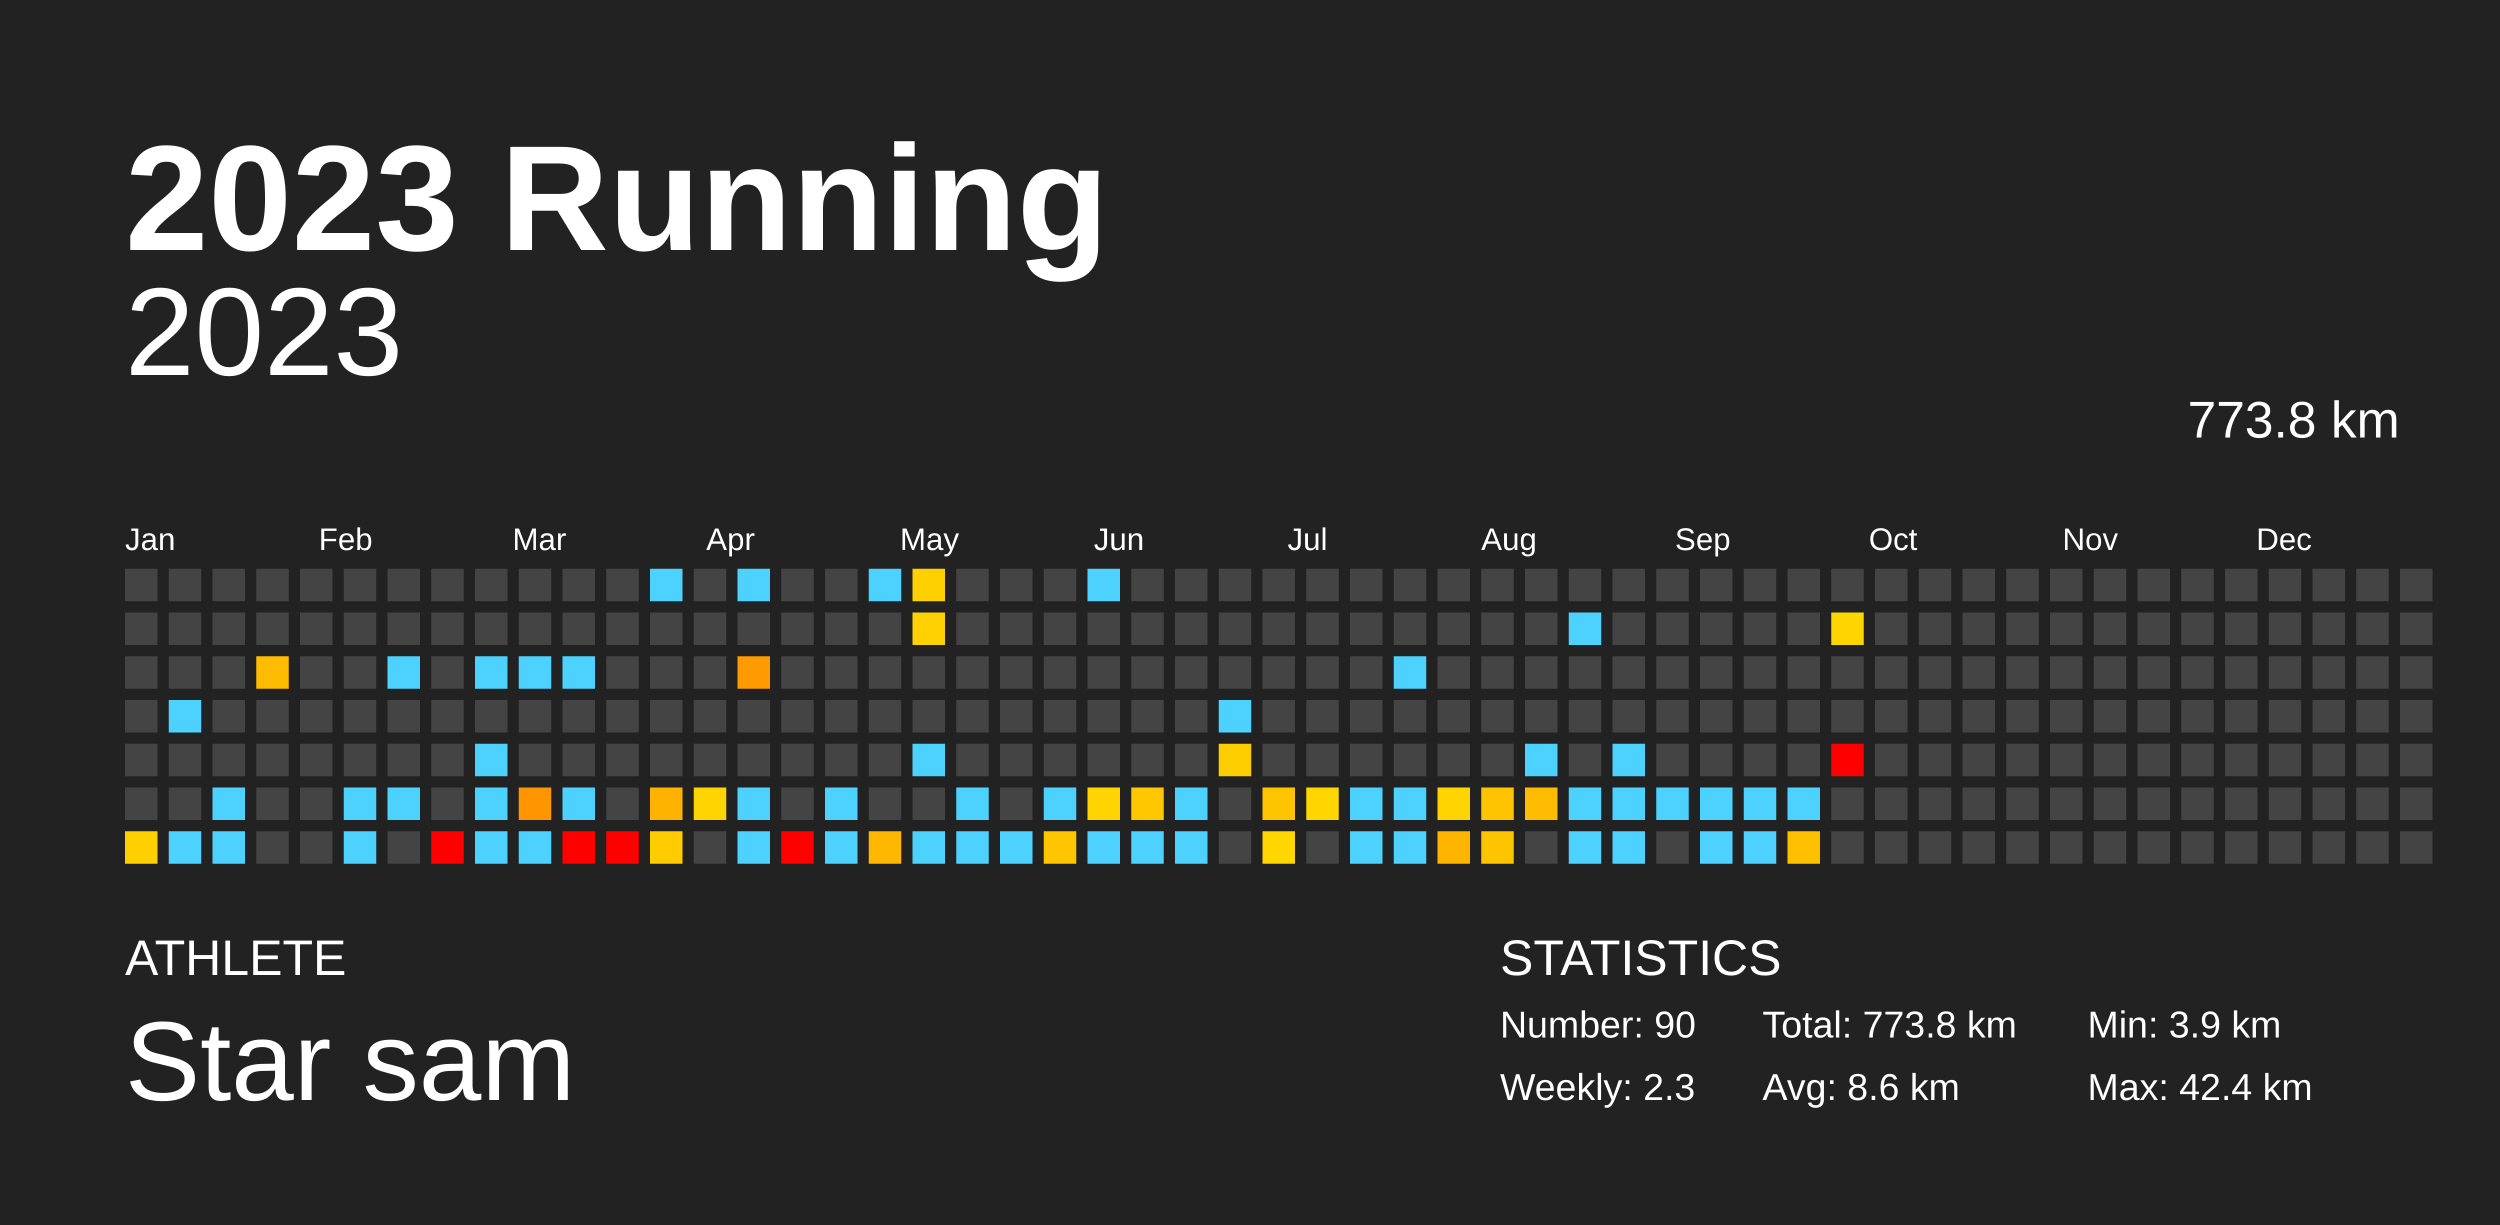
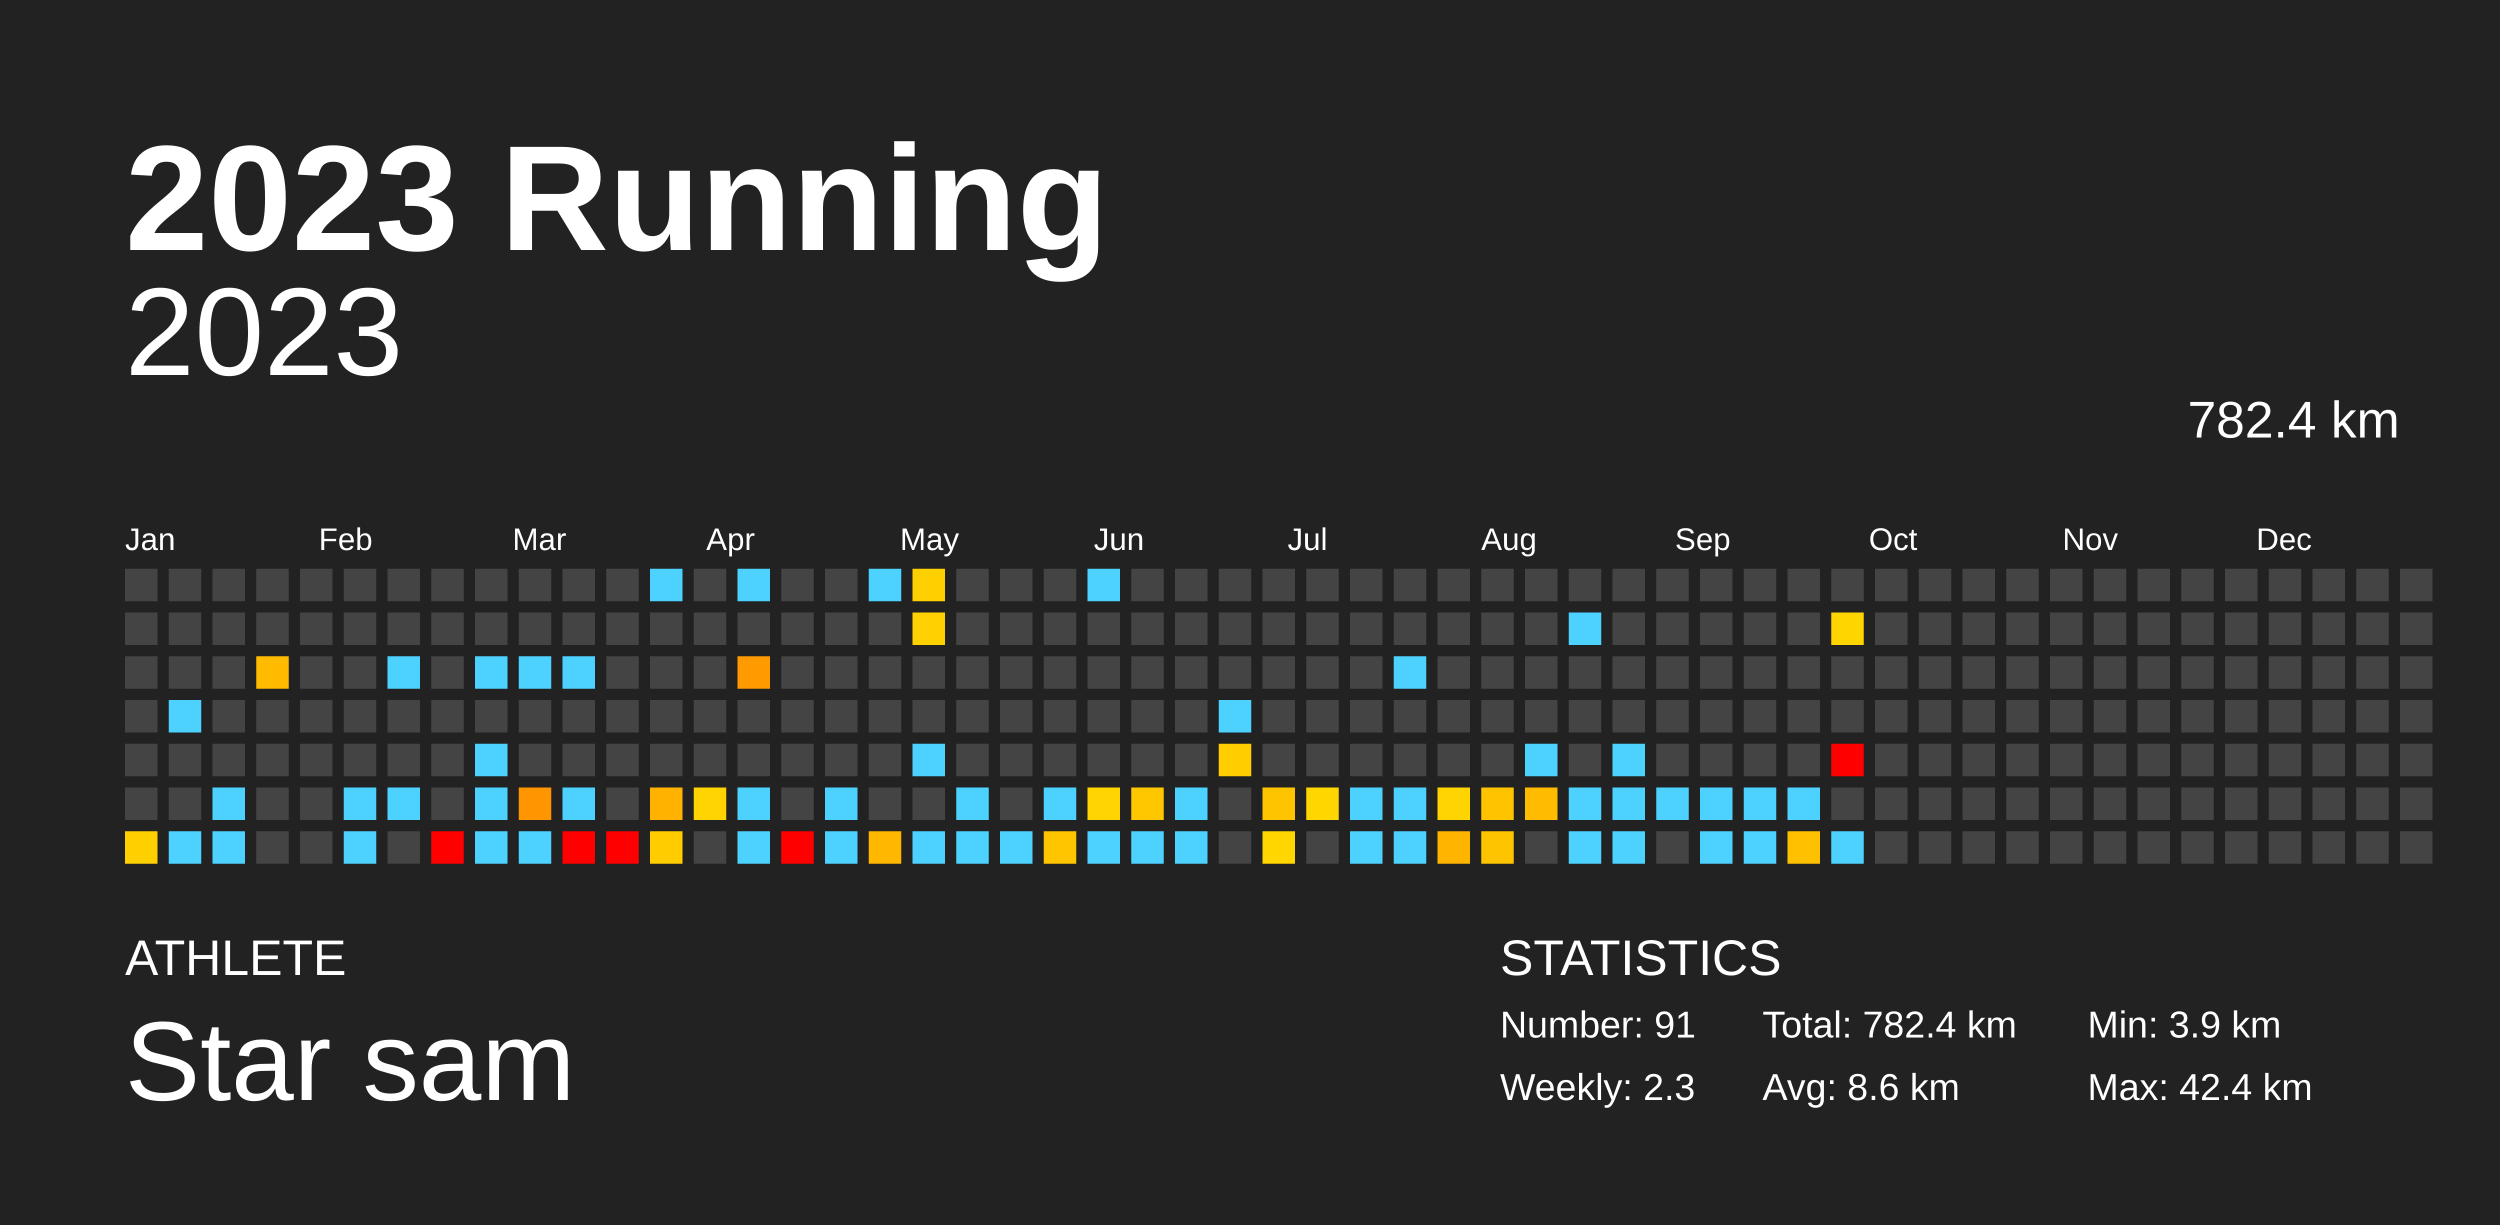
<svg xmlns="http://www.w3.org/2000/svg" baseProfile="full" height="98mm" version="1.1" viewBox="0,0,200,98" width="200mm">
  <defs />
  <rect fill="#222222" height="98" width="200" x="0" y="0" />
  <text fill="#FFFFFF" style="font-size:12px; font-family:Arial; font-weight:bold;" x="10" y="20">2023 Running</text>
  <text fill="#FFFFFF" style="font-size:4px; font-family:Arial" x="10" y="78">ATHLETE</text>
  <text fill="#FFFFFF" style="font-size:9px; font-family:Arial" x="10" y="88">Star sam</text>
  <text fill="#FFFFFF" style="font-size:4px; font-family:Arial" x="120" y="78">STATISTICS</text>
-   <text fill="#FFFFFF" style="font-size:3px; font-family:Arial" x="120" y="83">Number: 90</text>
+   <text fill="#FFFFFF" style="font-size:3px; font-family:Arial" x="120" y="83">Number: 91</text>
  <text fill="#FFFFFF" style="font-size:3px; font-family:Arial" x="120" y="88">Weekly: 2.3</text>
-   <text fill="#FFFFFF" style="font-size:3px; font-family:Arial" x="141" y="83">Total: 773.8 km</text>
+   <text fill="#FFFFFF" style="font-size:3px; font-family:Arial" x="141" y="83">Total: 782.4 km</text>
  <text fill="#FFFFFF" style="font-size:3px; font-family:Arial" x="141" y="88">Avg: 8.6 km</text>
  <text fill="#FFFFFF" style="font-size:3px; font-family:Arial" x="167" y="83">Min: 3.9 km</text>
  <text fill="#FFFFFF" style="font-size:3px; font-family:Arial" x="167" y="88">Max: 42.4 km</text>
  <text alignment-baseline="hanging" fill="#FFFFFF" style="font-size:10.0px; font-family:Arial;" x="10" y="30">2023</text>
-   <text alignment-baseline="hanging" fill="#FFFFFF" style="font-size:4.125px; font-family:Arial;" x="175" y="35">773.8 km</text>
+   <text alignment-baseline="hanging" fill="#FFFFFF" style="font-size:4.125px; font-family:Arial;" x="175" y="35">782.4 km</text>
  <text fill="#FFFFFF" style="font-size:2.5px; font-family:Arial" x="10.0" y="44">Jan</text>
  <text fill="#FFFFFF" style="font-size:2.5px; font-family:Arial" x="25.5" y="44">Feb</text>
  <text fill="#FFFFFF" style="font-size:2.5px; font-family:Arial" x="41.0" y="44">Mar</text>
  <text fill="#FFFFFF" style="font-size:2.5px; font-family:Arial" x="56.5" y="44">Apr</text>
  <text fill="#FFFFFF" style="font-size:2.5px; font-family:Arial" x="72.0" y="44">May</text>
  <text fill="#FFFFFF" style="font-size:2.5px; font-family:Arial" x="87.5" y="44">Jun</text>
  <text fill="#FFFFFF" style="font-size:2.5px; font-family:Arial" x="103.0" y="44">Jul</text>
  <text fill="#FFFFFF" style="font-size:2.5px; font-family:Arial" x="118.5" y="44">Aug</text>
  <text fill="#FFFFFF" style="font-size:2.5px; font-family:Arial" x="134.0" y="44">Sep</text>
  <text fill="#FFFFFF" style="font-size:2.5px; font-family:Arial" x="149.5" y="44">Oct</text>
  <text fill="#FFFFFF" style="font-size:2.5px; font-family:Arial" x="165.0" y="44">Nov</text>
  <text fill="#FFFFFF" style="font-size:2.5px; font-family:Arial" x="180.5" y="44">Dec</text>
  <rect fill="#444444" height="2.6" width="2.6" x="10.0" y="45.5" />
  <rect fill="#444444" height="2.6" width="2.6" x="10.0" y="49.0" />
  <rect fill="#444444" height="2.6" width="2.6" x="10.0" y="52.5" />
  <rect fill="#444444" height="2.6" width="2.6" x="10.0" y="56.0" />
  <rect fill="#444444" height="2.6" width="2.6" x="10.0" y="59.5" />
  <rect fill="#444444" height="2.6" width="2.6" x="10.0" y="63.0" />
  <rect fill="#ffd000" height="2.6" width="2.6" x="10.0" y="66.5" />
  <rect fill="#444444" height="2.6" width="2.6" x="13.5" y="45.5" />
  <rect fill="#444444" height="2.6" width="2.6" x="13.5" y="49.0" />
  <rect fill="#444444" height="2.6" width="2.6" x="13.5" y="52.5" />
  <rect fill="#4dd2ff" height="2.6" width="2.6" x="13.5" y="56.0" />
  <rect fill="#444444" height="2.6" width="2.6" x="13.5" y="59.5" />
  <rect fill="#444444" height="2.6" width="2.6" x="13.5" y="63.0" />
  <rect fill="#4dd2ff" height="2.6" width="2.6" x="13.5" y="66.5" />
  <rect fill="#444444" height="2.6" width="2.6" x="17.0" y="45.5" />
  <rect fill="#444444" height="2.6" width="2.6" x="17.0" y="49.0" />
  <rect fill="#444444" height="2.6" width="2.6" x="17.0" y="52.5" />
  <rect fill="#444444" height="2.6" width="2.6" x="17.0" y="56.0" />
  <rect fill="#444444" height="2.6" width="2.6" x="17.0" y="59.5" />
  <rect fill="#4dd2ff" height="2.6" width="2.6" x="17.0" y="63.0" />
  <rect fill="#4dd2ff" height="2.6" width="2.6" x="17.0" y="66.5" />
  <rect fill="#444444" height="2.6" width="2.6" x="20.5" y="45.5" />
  <rect fill="#444444" height="2.6" width="2.6" x="20.5" y="49.0" />
  <rect fill="#ffbb00" height="2.6" width="2.6" x="20.5" y="52.5" />
  <rect fill="#444444" height="2.6" width="2.6" x="20.5" y="56.0" />
  <rect fill="#444444" height="2.6" width="2.6" x="20.5" y="59.5" />
  <rect fill="#444444" height="2.6" width="2.6" x="20.5" y="63.0" />
  <rect fill="#444444" height="2.6" width="2.6" x="20.5" y="66.5" />
  <rect fill="#444444" height="2.6" width="2.6" x="24.0" y="45.5" />
  <rect fill="#444444" height="2.6" width="2.6" x="24.0" y="49.0" />
  <rect fill="#444444" height="2.6" width="2.6" x="24.0" y="52.5" />
  <rect fill="#444444" height="2.6" width="2.6" x="24.0" y="56.0" />
  <rect fill="#444444" height="2.6" width="2.6" x="24.0" y="59.5" />
  <rect fill="#444444" height="2.6" width="2.6" x="24.0" y="63.0" />
  <rect fill="#444444" height="2.6" width="2.6" x="24.0" y="66.5" />
  <rect fill="#444444" height="2.6" width="2.6" x="27.5" y="45.5" />
  <rect fill="#444444" height="2.6" width="2.6" x="27.5" y="49.0" />
  <rect fill="#444444" height="2.6" width="2.6" x="27.5" y="52.5" />
  <rect fill="#444444" height="2.6" width="2.6" x="27.5" y="56.0" />
  <rect fill="#444444" height="2.6" width="2.6" x="27.5" y="59.5" />
  <rect fill="#4dd2ff" height="2.6" width="2.6" x="27.5" y="63.0" />
  <rect fill="#4dd2ff" height="2.6" width="2.6" x="27.5" y="66.5" />
  <rect fill="#444444" height="2.6" width="2.6" x="31.0" y="45.5" />
  <rect fill="#444444" height="2.6" width="2.6" x="31.0" y="49.0" />
  <rect fill="#4dd2ff" height="2.6" width="2.6" x="31.0" y="52.5" />
  <rect fill="#444444" height="2.6" width="2.6" x="31.0" y="56.0" />
  <rect fill="#444444" height="2.6" width="2.6" x="31.0" y="59.5" />
  <rect fill="#4dd2ff" height="2.6" width="2.6" x="31.0" y="63.0" />
  <rect fill="#444444" height="2.6" width="2.6" x="31.0" y="66.5" />
  <rect fill="#444444" height="2.6" width="2.6" x="34.5" y="45.5" />
  <rect fill="#444444" height="2.6" width="2.6" x="34.5" y="49.0" />
  <rect fill="#444444" height="2.6" width="2.6" x="34.5" y="52.5" />
  <rect fill="#444444" height="2.6" width="2.6" x="34.5" y="56.0" />
  <rect fill="#444444" height="2.6" width="2.6" x="34.5" y="59.5" />
  <rect fill="#444444" height="2.6" width="2.6" x="34.5" y="63.0" />
  <rect fill="red" height="2.6" width="2.6" x="34.5" y="66.5" />
  <rect fill="#444444" height="2.6" width="2.6" x="38.0" y="45.5" />
  <rect fill="#444444" height="2.6" width="2.6" x="38.0" y="49.0" />
  <rect fill="#4dd2ff" height="2.6" width="2.6" x="38.0" y="52.5" />
  <rect fill="#444444" height="2.6" width="2.6" x="38.0" y="56.0" />
  <rect fill="#4dd2ff" height="2.6" width="2.6" x="38.0" y="59.5" />
  <rect fill="#4dd2ff" height="2.6" width="2.6" x="38.0" y="63.0" />
  <rect fill="#4dd2ff" height="2.6" width="2.6" x="38.0" y="66.5" />
  <rect fill="#444444" height="2.6" width="2.6" x="41.5" y="45.5" />
  <rect fill="#444444" height="2.6" width="2.6" x="41.5" y="49.0" />
  <rect fill="#4dd2ff" height="2.6" width="2.6" x="41.5" y="52.5" />
  <rect fill="#444444" height="2.6" width="2.6" x="41.5" y="56.0" />
  <rect fill="#444444" height="2.6" width="2.6" x="41.5" y="59.5" />
  <rect fill="#ff9500" height="2.6" width="2.6" x="41.5" y="63.0" />
  <rect fill="#4dd2ff" height="2.6" width="2.6" x="41.5" y="66.5" />
  <rect fill="#444444" height="2.6" width="2.6" x="45.0" y="45.5" />
  <rect fill="#444444" height="2.6" width="2.6" x="45.0" y="49.0" />
  <rect fill="#4dd2ff" height="2.6" width="2.6" x="45.0" y="52.5" />
  <rect fill="#444444" height="2.6" width="2.6" x="45.0" y="56.0" />
  <rect fill="#444444" height="2.6" width="2.6" x="45.0" y="59.5" />
  <rect fill="#4dd2ff" height="2.6" width="2.6" x="45.0" y="63.0" />
  <rect fill="red" height="2.6" width="2.6" x="45.0" y="66.5" />
  <rect fill="#444444" height="2.6" width="2.6" x="48.5" y="45.5" />
  <rect fill="#444444" height="2.6" width="2.6" x="48.5" y="49.0" />
  <rect fill="#444444" height="2.6" width="2.6" x="48.5" y="52.5" />
  <rect fill="#444444" height="2.6" width="2.6" x="48.5" y="56.0" />
  <rect fill="#444444" height="2.6" width="2.6" x="48.5" y="59.5" />
  <rect fill="#444444" height="2.6" width="2.6" x="48.5" y="63.0" />
  <rect fill="red" height="2.6" width="2.6" x="48.5" y="66.5" />
  <rect fill="#4dd2ff" height="2.6" width="2.6" x="52.0" y="45.5" />
  <rect fill="#444444" height="2.6" width="2.6" x="52.0" y="49.0" />
  <rect fill="#444444" height="2.6" width="2.6" x="52.0" y="52.5" />
  <rect fill="#444444" height="2.6" width="2.6" x="52.0" y="56.0" />
  <rect fill="#444444" height="2.6" width="2.6" x="52.0" y="59.5" />
  <rect fill="#ffb200" height="2.6" width="2.6" x="52.0" y="63.0" />
  <rect fill="#ffcc00" height="2.6" width="2.6" x="52.0" y="66.5" />
  <rect fill="#444444" height="2.6" width="2.6" x="55.5" y="45.5" />
  <rect fill="#444444" height="2.6" width="2.6" x="55.5" y="49.0" />
  <rect fill="#444444" height="2.6" width="2.6" x="55.5" y="52.5" />
  <rect fill="#444444" height="2.6" width="2.6" x="55.5" y="56.0" />
  <rect fill="#444444" height="2.6" width="2.6" x="55.5" y="59.5" />
  <rect fill="#ffd400" height="2.6" width="2.6" x="55.5" y="63.0" />
  <rect fill="#444444" height="2.6" width="2.6" x="55.5" y="66.5" />
  <rect fill="#4dd2ff" height="2.6" width="2.6" x="59.0" y="45.5" />
  <rect fill="#444444" height="2.6" width="2.6" x="59.0" y="49.0" />
  <rect fill="#ff9a00" height="2.6" width="2.6" x="59.0" y="52.5" />
  <rect fill="#444444" height="2.6" width="2.6" x="59.0" y="56.0" />
  <rect fill="#444444" height="2.6" width="2.6" x="59.0" y="59.5" />
  <rect fill="#4dd2ff" height="2.6" width="2.6" x="59.0" y="63.0" />
  <rect fill="#4dd2ff" height="2.6" width="2.6" x="59.0" y="66.5" />
  <rect fill="#444444" height="2.6" width="2.6" x="62.5" y="45.5" />
  <rect fill="#444444" height="2.6" width="2.6" x="62.5" y="49.0" />
  <rect fill="#444444" height="2.6" width="2.6" x="62.5" y="52.5" />
  <rect fill="#444444" height="2.6" width="2.6" x="62.5" y="56.0" />
  <rect fill="#444444" height="2.6" width="2.6" x="62.5" y="59.5" />
  <rect fill="#444444" height="2.6" width="2.6" x="62.5" y="63.0" />
  <rect fill="red" height="2.6" width="2.6" x="62.5" y="66.5" />
  <rect fill="#444444" height="2.6" width="2.6" x="66.0" y="45.5" />
  <rect fill="#444444" height="2.6" width="2.6" x="66.0" y="49.0" />
  <rect fill="#444444" height="2.6" width="2.6" x="66.0" y="52.5" />
  <rect fill="#444444" height="2.6" width="2.6" x="66.0" y="56.0" />
  <rect fill="#444444" height="2.6" width="2.6" x="66.0" y="59.5" />
  <rect fill="#4dd2ff" height="2.6" width="2.6" x="66.0" y="63.0" />
  <rect fill="#4dd2ff" height="2.6" width="2.6" x="66.0" y="66.5" />
  <rect fill="#4dd2ff" height="2.6" width="2.6" x="69.5" y="45.5" />
  <rect fill="#444444" height="2.6" width="2.6" x="69.5" y="49.0" />
  <rect fill="#444444" height="2.6" width="2.6" x="69.5" y="52.5" />
  <rect fill="#444444" height="2.6" width="2.6" x="69.5" y="56.0" />
  <rect fill="#444444" height="2.6" width="2.6" x="69.5" y="59.5" />
  <rect fill="#444444" height="2.6" width="2.6" x="69.5" y="63.0" />
  <rect fill="#ffb700" height="2.6" width="2.6" x="69.5" y="66.5" />
  <rect fill="#ffd000" height="2.6" width="2.6" x="73.0" y="45.5" />
  <rect fill="#ffd100" height="2.6" width="2.6" x="73.0" y="49.0" />
  <rect fill="#444444" height="2.6" width="2.6" x="73.0" y="52.5" />
  <rect fill="#444444" height="2.6" width="2.6" x="73.0" y="56.0" />
  <rect fill="#4dd2ff" height="2.6" width="2.6" x="73.0" y="59.5" />
  <rect fill="#444444" height="2.6" width="2.6" x="73.0" y="63.0" />
  <rect fill="#4dd2ff" height="2.6" width="2.6" x="73.0" y="66.5" />
  <rect fill="#444444" height="2.6" width="2.6" x="76.5" y="45.5" />
  <rect fill="#444444" height="2.6" width="2.6" x="76.5" y="49.0" />
  <rect fill="#444444" height="2.6" width="2.6" x="76.5" y="52.5" />
  <rect fill="#444444" height="2.6" width="2.6" x="76.5" y="56.0" />
  <rect fill="#444444" height="2.6" width="2.6" x="76.5" y="59.5" />
  <rect fill="#4dd2ff" height="2.6" width="2.6" x="76.5" y="63.0" />
  <rect fill="#4dd2ff" height="2.6" width="2.6" x="76.5" y="66.5" />
  <rect fill="#444444" height="2.6" width="2.6" x="80.0" y="45.5" />
  <rect fill="#444444" height="2.6" width="2.6" x="80.0" y="49.0" />
  <rect fill="#444444" height="2.6" width="2.6" x="80.0" y="52.5" />
  <rect fill="#444444" height="2.6" width="2.6" x="80.0" y="56.0" />
  <rect fill="#444444" height="2.6" width="2.6" x="80.0" y="59.5" />
  <rect fill="#444444" height="2.6" width="2.6" x="80.0" y="63.0" />
  <rect fill="#4dd2ff" height="2.6" width="2.6" x="80.0" y="66.5" />
  <rect fill="#444444" height="2.6" width="2.6" x="83.5" y="45.5" />
  <rect fill="#444444" height="2.6" width="2.6" x="83.5" y="49.0" />
  <rect fill="#444444" height="2.6" width="2.6" x="83.5" y="52.5" />
  <rect fill="#444444" height="2.6" width="2.6" x="83.5" y="56.0" />
  <rect fill="#444444" height="2.6" width="2.6" x="83.5" y="59.5" />
  <rect fill="#4dd2ff" height="2.6" width="2.6" x="83.5" y="63.0" />
  <rect fill="#ffc600" height="2.6" width="2.6" x="83.5" y="66.5" />
  <rect fill="#4dd2ff" height="2.6" width="2.6" x="87.0" y="45.5" />
  <rect fill="#444444" height="2.6" width="2.6" x="87.0" y="49.0" />
  <rect fill="#444444" height="2.6" width="2.6" x="87.0" y="52.5" />
  <rect fill="#444444" height="2.6" width="2.6" x="87.0" y="56.0" />
  <rect fill="#444444" height="2.6" width="2.6" x="87.0" y="59.5" />
  <rect fill="#ffd400" height="2.6" width="2.6" x="87.0" y="63.0" />
  <rect fill="#4dd2ff" height="2.6" width="2.6" x="87.0" y="66.5" />
  <rect fill="#444444" height="2.6" width="2.6" x="90.5" y="45.5" />
  <rect fill="#444444" height="2.6" width="2.6" x="90.5" y="49.0" />
  <rect fill="#444444" height="2.6" width="2.6" x="90.5" y="52.5" />
  <rect fill="#444444" height="2.6" width="2.6" x="90.5" y="56.0" />
  <rect fill="#444444" height="2.6" width="2.6" x="90.5" y="59.5" />
  <rect fill="#ffc700" height="2.6" width="2.6" x="90.5" y="63.0" />
  <rect fill="#4dd2ff" height="2.6" width="2.6" x="90.5" y="66.5" />
  <rect fill="#444444" height="2.6" width="2.6" x="94.0" y="45.5" />
  <rect fill="#444444" height="2.6" width="2.6" x="94.0" y="49.0" />
  <rect fill="#444444" height="2.6" width="2.6" x="94.0" y="52.5" />
  <rect fill="#444444" height="2.6" width="2.6" x="94.0" y="56.0" />
  <rect fill="#444444" height="2.6" width="2.6" x="94.0" y="59.5" />
  <rect fill="#4dd2ff" height="2.6" width="2.6" x="94.0" y="63.0" />
  <rect fill="#4dd2ff" height="2.6" width="2.6" x="94.0" y="66.5" />
  <rect fill="#444444" height="2.6" width="2.6" x="97.5" y="45.5" />
  <rect fill="#444444" height="2.6" width="2.6" x="97.5" y="49.0" />
  <rect fill="#444444" height="2.6" width="2.6" x="97.5" y="52.5" />
  <rect fill="#4dd2ff" height="2.6" width="2.6" x="97.5" y="56.0" />
  <rect fill="#ffcd00" height="2.6" width="2.6" x="97.5" y="59.5" />
  <rect fill="#444444" height="2.6" width="2.6" x="97.5" y="63.0" />
  <rect fill="#444444" height="2.6" width="2.6" x="97.5" y="66.5" />
  <rect fill="#444444" height="2.6" width="2.6" x="101.0" y="45.5" />
  <rect fill="#444444" height="2.6" width="2.6" x="101.0" y="49.0" />
  <rect fill="#444444" height="2.6" width="2.6" x="101.0" y="52.5" />
  <rect fill="#444444" height="2.6" width="2.6" x="101.0" y="56.0" />
  <rect fill="#444444" height="2.6" width="2.6" x="101.0" y="59.5" />
  <rect fill="#ffc400" height="2.6" width="2.6" x="101.0" y="63.0" />
  <rect fill="#ffd600" height="2.6" width="2.6" x="101.0" y="66.5" />
  <rect fill="#444444" height="2.6" width="2.6" x="104.5" y="45.5" />
  <rect fill="#444444" height="2.6" width="2.6" x="104.5" y="49.0" />
  <rect fill="#444444" height="2.6" width="2.6" x="104.5" y="52.5" />
  <rect fill="#444444" height="2.6" width="2.6" x="104.5" y="56.0" />
  <rect fill="#444444" height="2.6" width="2.6" x="104.5" y="59.5" />
  <rect fill="#ffd600" height="2.6" width="2.6" x="104.5" y="63.0" />
  <rect fill="#444444" height="2.6" width="2.6" x="104.5" y="66.5" />
  <rect fill="#444444" height="2.6" width="2.6" x="108.0" y="45.5" />
  <rect fill="#444444" height="2.6" width="2.6" x="108.0" y="49.0" />
  <rect fill="#444444" height="2.6" width="2.6" x="108.0" y="52.5" />
  <rect fill="#444444" height="2.6" width="2.6" x="108.0" y="56.0" />
  <rect fill="#444444" height="2.6" width="2.6" x="108.0" y="59.5" />
  <rect fill="#4dd2ff" height="2.6" width="2.6" x="108.0" y="63.0" />
  <rect fill="#4dd2ff" height="2.6" width="2.6" x="108.0" y="66.5" />
  <rect fill="#444444" height="2.6" width="2.6" x="111.5" y="45.5" />
  <rect fill="#444444" height="2.6" width="2.6" x="111.5" y="49.0" />
  <rect fill="#4dd2ff" height="2.6" width="2.6" x="111.5" y="52.5" />
  <rect fill="#444444" height="2.6" width="2.6" x="111.5" y="56.0" />
  <rect fill="#444444" height="2.6" width="2.6" x="111.5" y="59.5" />
  <rect fill="#4dd2ff" height="2.6" width="2.6" x="111.5" y="63.0" />
  <rect fill="#4dd2ff" height="2.6" width="2.6" x="111.5" y="66.5" />
  <rect fill="#444444" height="2.6" width="2.6" x="115.0" y="45.5" />
  <rect fill="#444444" height="2.6" width="2.6" x="115.0" y="49.0" />
  <rect fill="#444444" height="2.6" width="2.6" x="115.0" y="52.5" />
  <rect fill="#444444" height="2.6" width="2.6" x="115.0" y="56.0" />
  <rect fill="#444444" height="2.6" width="2.6" x="115.0" y="59.5" />
  <rect fill="#ffd400" height="2.6" width="2.6" x="115.0" y="63.0" />
  <rect fill="#ffb400" height="2.6" width="2.6" x="115.0" y="66.5" />
  <rect fill="#444444" height="2.6" width="2.6" x="118.5" y="45.5" />
  <rect fill="#444444" height="2.6" width="2.6" x="118.5" y="49.0" />
  <rect fill="#444444" height="2.6" width="2.6" x="118.5" y="52.5" />
  <rect fill="#444444" height="2.6" width="2.6" x="118.5" y="56.0" />
  <rect fill="#444444" height="2.6" width="2.6" x="118.5" y="59.5" />
  <rect fill="#ffc300" height="2.6" width="2.6" x="118.5" y="63.0" />
  <rect fill="#ffc400" height="2.6" width="2.6" x="118.5" y="66.5" />
  <rect fill="#444444" height="2.6" width="2.6" x="122.0" y="45.5" />
  <rect fill="#444444" height="2.6" width="2.6" x="122.0" y="49.0" />
  <rect fill="#444444" height="2.6" width="2.6" x="122.0" y="52.5" />
  <rect fill="#444444" height="2.6" width="2.6" x="122.0" y="56.0" />
  <rect fill="#4dd2ff" height="2.6" width="2.6" x="122.0" y="59.5" />
  <rect fill="#ffbc00" height="2.6" width="2.6" x="122.0" y="63.0" />
  <rect fill="#444444" height="2.6" width="2.6" x="122.0" y="66.5" />
  <rect fill="#444444" height="2.6" width="2.6" x="125.5" y="45.5" />
  <rect fill="#4dd2ff" height="2.6" width="2.6" x="125.5" y="49.0" />
  <rect fill="#444444" height="2.6" width="2.6" x="125.5" y="52.5" />
  <rect fill="#444444" height="2.6" width="2.6" x="125.5" y="56.0" />
  <rect fill="#444444" height="2.6" width="2.6" x="125.5" y="59.5" />
  <rect fill="#4dd2ff" height="2.6" width="2.6" x="125.5" y="63.0" />
  <rect fill="#4dd2ff" height="2.6" width="2.6" x="125.5" y="66.5" />
  <rect fill="#444444" height="2.6" width="2.6" x="129.0" y="45.5" />
  <rect fill="#444444" height="2.6" width="2.6" x="129.0" y="49.0" />
  <rect fill="#444444" height="2.6" width="2.6" x="129.0" y="52.5" />
  <rect fill="#444444" height="2.6" width="2.6" x="129.0" y="56.0" />
  <rect fill="#4dd2ff" height="2.6" width="2.6" x="129.0" y="59.5" />
  <rect fill="#4dd2ff" height="2.6" width="2.6" x="129.0" y="63.0" />
  <rect fill="#4dd2ff" height="2.6" width="2.6" x="129.0" y="66.5" />
  <rect fill="#444444" height="2.6" width="2.6" x="132.5" y="45.5" />
  <rect fill="#444444" height="2.6" width="2.6" x="132.5" y="49.0" />
  <rect fill="#444444" height="2.6" width="2.6" x="132.5" y="52.5" />
  <rect fill="#444444" height="2.6" width="2.6" x="132.5" y="56.0" />
  <rect fill="#444444" height="2.6" width="2.6" x="132.5" y="59.5" />
  <rect fill="#4dd2ff" height="2.6" width="2.6" x="132.5" y="63.0" />
  <rect fill="#444444" height="2.6" width="2.6" x="132.5" y="66.5" />
  <rect fill="#444444" height="2.6" width="2.6" x="136.0" y="45.5" />
  <rect fill="#444444" height="2.6" width="2.6" x="136.0" y="49.0" />
  <rect fill="#444444" height="2.6" width="2.6" x="136.0" y="52.5" />
  <rect fill="#444444" height="2.6" width="2.6" x="136.0" y="56.0" />
  <rect fill="#444444" height="2.6" width="2.6" x="136.0" y="59.5" />
  <rect fill="#4dd2ff" height="2.6" width="2.6" x="136.0" y="63.0" />
  <rect fill="#4dd2ff" height="2.6" width="2.6" x="136.0" y="66.5" />
  <rect fill="#444444" height="2.6" width="2.6" x="139.5" y="45.5" />
  <rect fill="#444444" height="2.6" width="2.6" x="139.5" y="49.0" />
  <rect fill="#444444" height="2.6" width="2.6" x="139.5" y="52.5" />
  <rect fill="#444444" height="2.6" width="2.6" x="139.5" y="56.0" />
  <rect fill="#444444" height="2.6" width="2.6" x="139.5" y="59.5" />
  <rect fill="#4dd2ff" height="2.6" width="2.6" x="139.5" y="63.0" />
  <rect fill="#4dd2ff" height="2.6" width="2.6" x="139.5" y="66.5" />
  <rect fill="#444444" height="2.6" width="2.6" x="143.0" y="45.5" />
  <rect fill="#444444" height="2.6" width="2.6" x="143.0" y="49.0" />
  <rect fill="#444444" height="2.6" width="2.6" x="143.0" y="52.5" />
  <rect fill="#444444" height="2.6" width="2.6" x="143.0" y="56.0" />
  <rect fill="#444444" height="2.6" width="2.6" x="143.0" y="59.5" />
  <rect fill="#4dd2ff" height="2.6" width="2.6" x="143.0" y="63.0" />
  <rect fill="#ffc000" height="2.6" width="2.6" x="143.0" y="66.5" />
  <rect fill="#444444" height="2.6" width="2.6" x="146.5" y="45.5" />
  <rect fill="#ffd500" height="2.6" width="2.6" x="146.5" y="49.0" />
  <rect fill="#444444" height="2.6" width="2.6" x="146.5" y="52.5" />
  <rect fill="#444444" height="2.6" width="2.6" x="146.5" y="56.0" />
  <rect fill="red" height="2.6" width="2.6" x="146.5" y="59.5" />
  <rect fill="#444444" height="2.6" width="2.6" x="146.5" y="63.0" />
-   <rect fill="#444444" height="2.6" width="2.6" x="146.5" y="66.5" />
+   <rect fill="#4dd2ff" height="2.6" width="2.6" x="146.5" y="66.5" />
  <rect fill="#444444" height="2.6" width="2.6" x="150.0" y="45.5" />
  <rect fill="#444444" height="2.6" width="2.6" x="150.0" y="49.0" />
  <rect fill="#444444" height="2.6" width="2.6" x="150.0" y="52.5" />
  <rect fill="#444444" height="2.6" width="2.6" x="150.0" y="56.0" />
  <rect fill="#444444" height="2.6" width="2.6" x="150.0" y="59.5" />
  <rect fill="#444444" height="2.6" width="2.6" x="150.0" y="63.0" />
  <rect fill="#444444" height="2.6" width="2.6" x="150.0" y="66.5" />
  <rect fill="#444444" height="2.6" width="2.6" x="153.5" y="45.5" />
  <rect fill="#444444" height="2.6" width="2.6" x="153.5" y="49.0" />
  <rect fill="#444444" height="2.6" width="2.6" x="153.5" y="52.5" />
  <rect fill="#444444" height="2.6" width="2.6" x="153.5" y="56.0" />
  <rect fill="#444444" height="2.6" width="2.6" x="153.5" y="59.5" />
  <rect fill="#444444" height="2.6" width="2.6" x="153.5" y="63.0" />
  <rect fill="#444444" height="2.6" width="2.6" x="153.5" y="66.5" />
  <rect fill="#444444" height="2.6" width="2.6" x="157.0" y="45.5" />
  <rect fill="#444444" height="2.6" width="2.6" x="157.0" y="49.0" />
  <rect fill="#444444" height="2.6" width="2.6" x="157.0" y="52.5" />
  <rect fill="#444444" height="2.6" width="2.6" x="157.0" y="56.0" />
  <rect fill="#444444" height="2.6" width="2.6" x="157.0" y="59.5" />
  <rect fill="#444444" height="2.6" width="2.6" x="157.0" y="63.0" />
  <rect fill="#444444" height="2.6" width="2.6" x="157.0" y="66.5" />
  <rect fill="#444444" height="2.6" width="2.6" x="160.5" y="45.5" />
  <rect fill="#444444" height="2.6" width="2.6" x="160.5" y="49.0" />
  <rect fill="#444444" height="2.6" width="2.6" x="160.5" y="52.5" />
  <rect fill="#444444" height="2.6" width="2.6" x="160.5" y="56.0" />
  <rect fill="#444444" height="2.6" width="2.6" x="160.5" y="59.5" />
  <rect fill="#444444" height="2.6" width="2.6" x="160.5" y="63.0" />
  <rect fill="#444444" height="2.6" width="2.6" x="160.5" y="66.5" />
  <rect fill="#444444" height="2.6" width="2.6" x="164.0" y="45.5" />
  <rect fill="#444444" height="2.6" width="2.6" x="164.0" y="49.0" />
  <rect fill="#444444" height="2.6" width="2.6" x="164.0" y="52.5" />
  <rect fill="#444444" height="2.6" width="2.6" x="164.0" y="56.0" />
  <rect fill="#444444" height="2.6" width="2.6" x="164.0" y="59.5" />
  <rect fill="#444444" height="2.6" width="2.6" x="164.0" y="63.0" />
  <rect fill="#444444" height="2.6" width="2.6" x="164.0" y="66.5" />
  <rect fill="#444444" height="2.6" width="2.6" x="167.5" y="45.5" />
  <rect fill="#444444" height="2.6" width="2.6" x="167.5" y="49.0" />
  <rect fill="#444444" height="2.6" width="2.6" x="167.5" y="52.5" />
  <rect fill="#444444" height="2.6" width="2.6" x="167.5" y="56.0" />
  <rect fill="#444444" height="2.6" width="2.6" x="167.5" y="59.5" />
  <rect fill="#444444" height="2.6" width="2.6" x="167.5" y="63.0" />
  <rect fill="#444444" height="2.6" width="2.6" x="167.5" y="66.5" />
  <rect fill="#444444" height="2.6" width="2.6" x="171.0" y="45.5" />
  <rect fill="#444444" height="2.6" width="2.6" x="171.0" y="49.0" />
  <rect fill="#444444" height="2.6" width="2.6" x="171.0" y="52.5" />
  <rect fill="#444444" height="2.6" width="2.6" x="171.0" y="56.0" />
  <rect fill="#444444" height="2.6" width="2.6" x="171.0" y="59.5" />
  <rect fill="#444444" height="2.6" width="2.6" x="171.0" y="63.0" />
  <rect fill="#444444" height="2.6" width="2.6" x="171.0" y="66.5" />
  <rect fill="#444444" height="2.6" width="2.6" x="174.5" y="45.5" />
  <rect fill="#444444" height="2.6" width="2.6" x="174.5" y="49.0" />
  <rect fill="#444444" height="2.6" width="2.6" x="174.5" y="52.5" />
  <rect fill="#444444" height="2.6" width="2.6" x="174.5" y="56.0" />
  <rect fill="#444444" height="2.6" width="2.6" x="174.5" y="59.5" />
  <rect fill="#444444" height="2.6" width="2.6" x="174.5" y="63.0" />
  <rect fill="#444444" height="2.6" width="2.6" x="174.5" y="66.5" />
  <rect fill="#444444" height="2.6" width="2.6" x="178.0" y="45.5" />
  <rect fill="#444444" height="2.6" width="2.6" x="178.0" y="49.0" />
  <rect fill="#444444" height="2.6" width="2.6" x="178.0" y="52.5" />
  <rect fill="#444444" height="2.6" width="2.6" x="178.0" y="56.0" />
  <rect fill="#444444" height="2.6" width="2.6" x="178.0" y="59.5" />
  <rect fill="#444444" height="2.6" width="2.6" x="178.0" y="63.0" />
  <rect fill="#444444" height="2.6" width="2.6" x="178.0" y="66.5" />
  <rect fill="#444444" height="2.6" width="2.6" x="181.5" y="45.5" />
  <rect fill="#444444" height="2.6" width="2.6" x="181.5" y="49.0" />
  <rect fill="#444444" height="2.6" width="2.6" x="181.5" y="52.5" />
  <rect fill="#444444" height="2.6" width="2.6" x="181.5" y="56.0" />
  <rect fill="#444444" height="2.6" width="2.6" x="181.5" y="59.5" />
  <rect fill="#444444" height="2.6" width="2.6" x="181.5" y="63.0" />
  <rect fill="#444444" height="2.6" width="2.6" x="181.5" y="66.5" />
  <rect fill="#444444" height="2.6" width="2.6" x="185.0" y="45.5" />
  <rect fill="#444444" height="2.6" width="2.6" x="185.0" y="49.0" />
  <rect fill="#444444" height="2.6" width="2.6" x="185.0" y="52.5" />
  <rect fill="#444444" height="2.6" width="2.6" x="185.0" y="56.0" />
  <rect fill="#444444" height="2.6" width="2.6" x="185.0" y="59.5" />
  <rect fill="#444444" height="2.6" width="2.6" x="185.0" y="63.0" />
  <rect fill="#444444" height="2.6" width="2.6" x="185.0" y="66.5" />
  <rect fill="#444444" height="2.6" width="2.6" x="188.5" y="45.5" />
  <rect fill="#444444" height="2.6" width="2.6" x="188.5" y="49.0" />
  <rect fill="#444444" height="2.6" width="2.6" x="188.5" y="52.5" />
  <rect fill="#444444" height="2.6" width="2.6" x="188.5" y="56.0" />
  <rect fill="#444444" height="2.6" width="2.6" x="188.5" y="59.5" />
  <rect fill="#444444" height="2.6" width="2.6" x="188.5" y="63.0" />
  <rect fill="#444444" height="2.6" width="2.6" x="188.5" y="66.5" />
  <rect fill="#444444" height="2.6" width="2.6" x="192.0" y="45.5" />
  <rect fill="#444444" height="2.6" width="2.6" x="192.0" y="49.0" />
  <rect fill="#444444" height="2.6" width="2.6" x="192.0" y="52.5" />
  <rect fill="#444444" height="2.6" width="2.6" x="192.0" y="56.0" />
  <rect fill="#444444" height="2.6" width="2.6" x="192.0" y="59.5" />
  <rect fill="#444444" height="2.6" width="2.6" x="192.0" y="63.0" />
  <rect fill="#444444" height="2.6" width="2.6" x="192.0" y="66.5" />
</svg>
